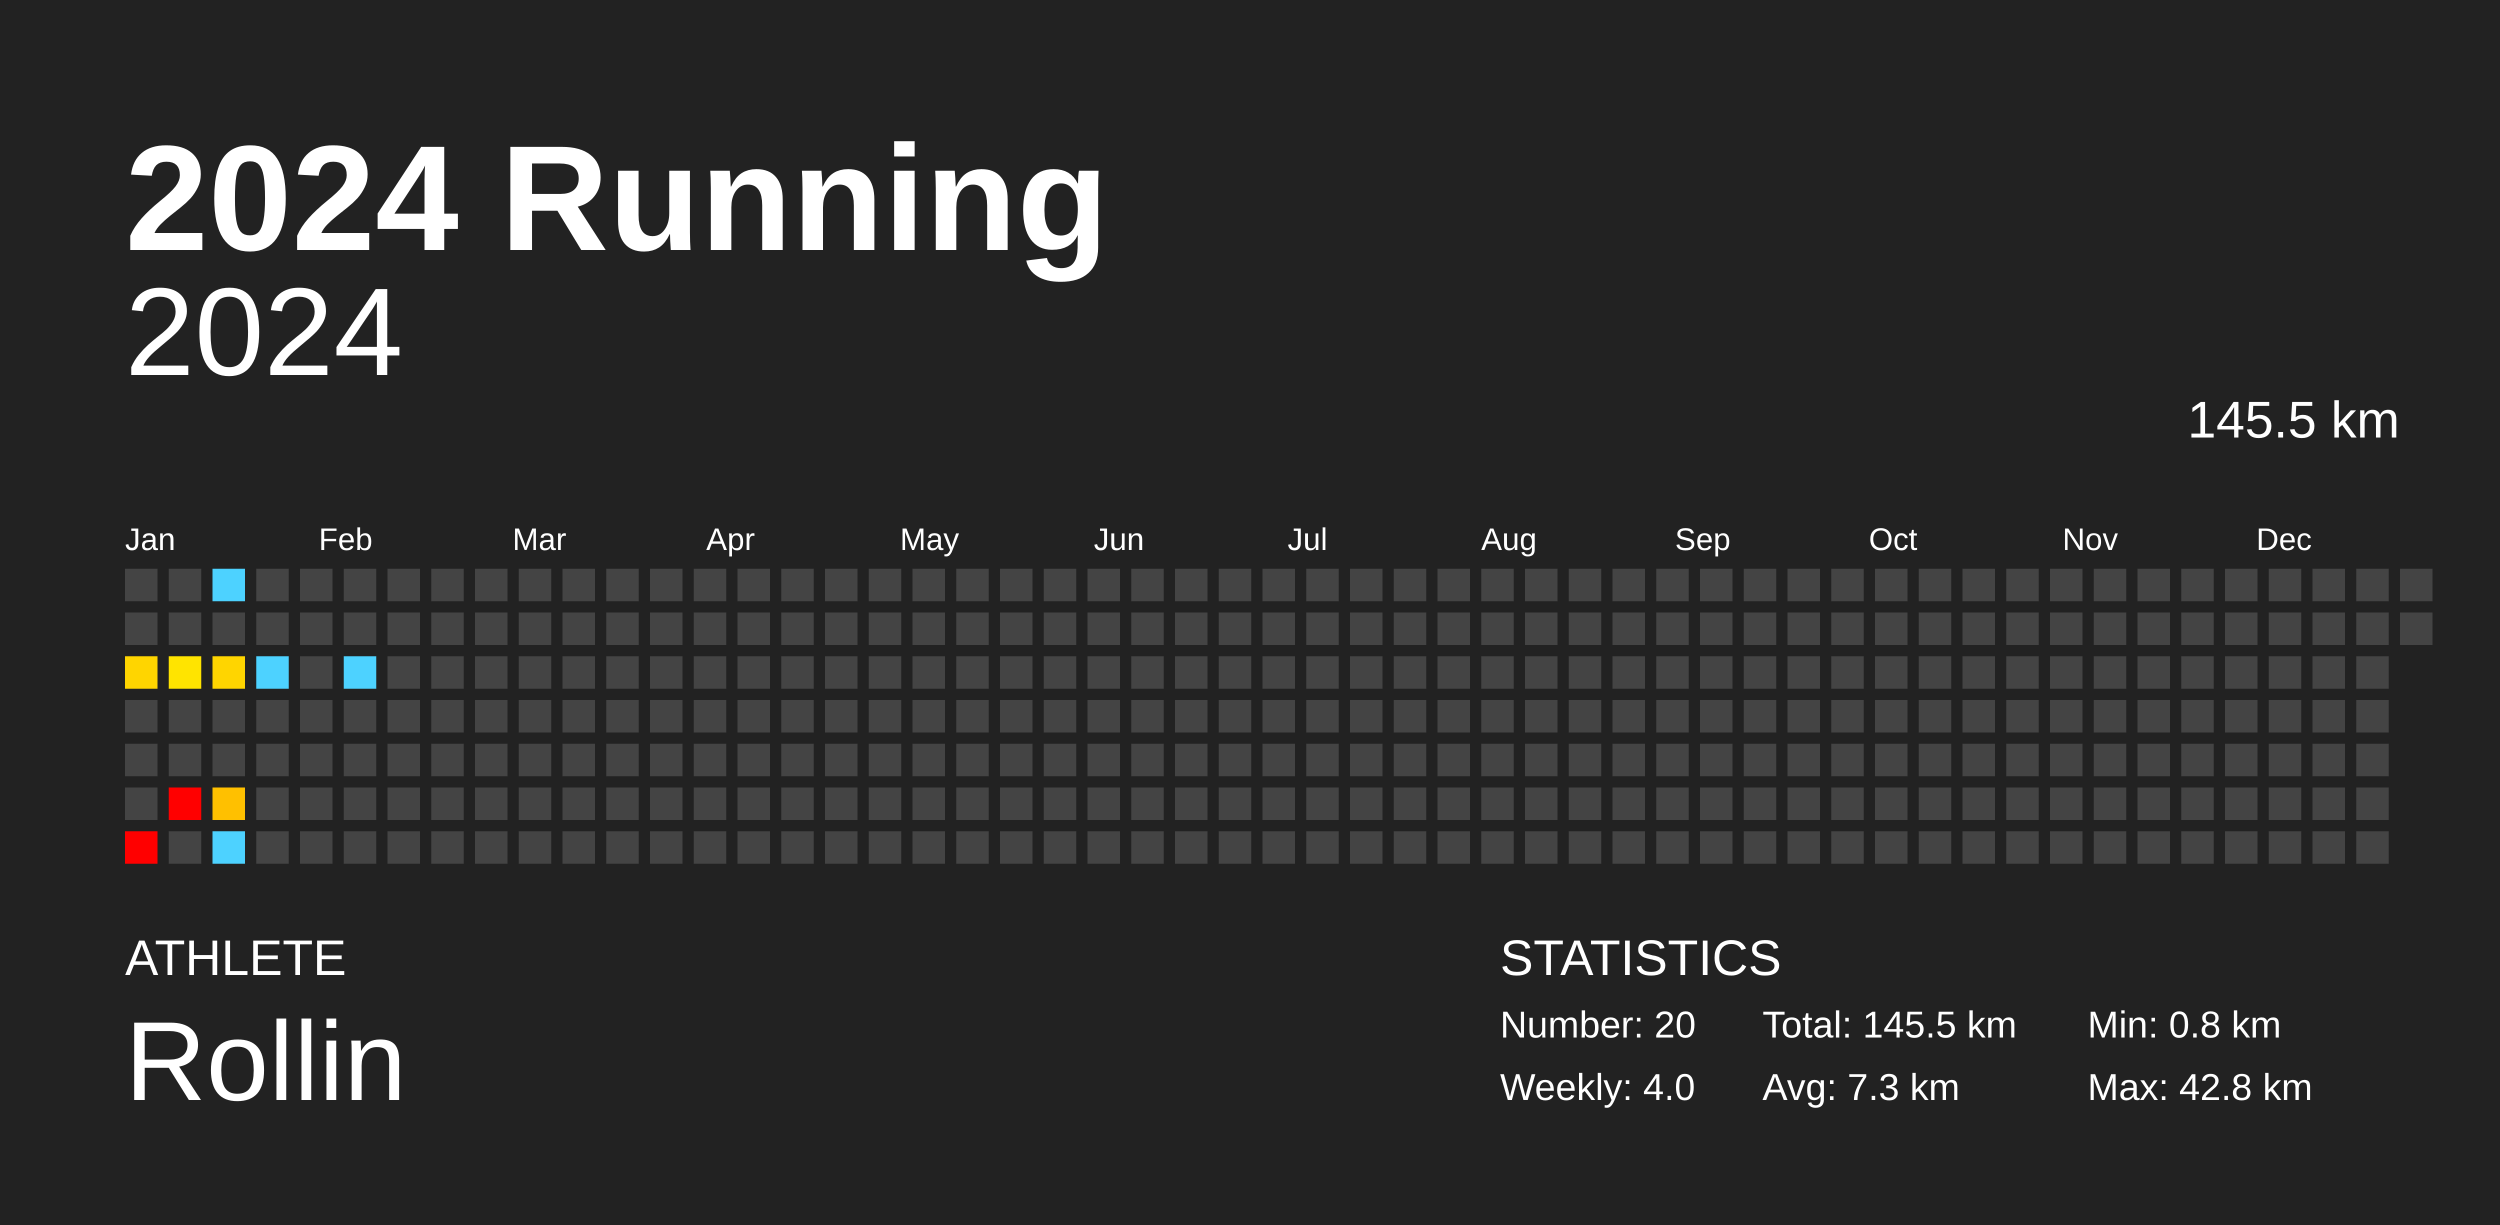
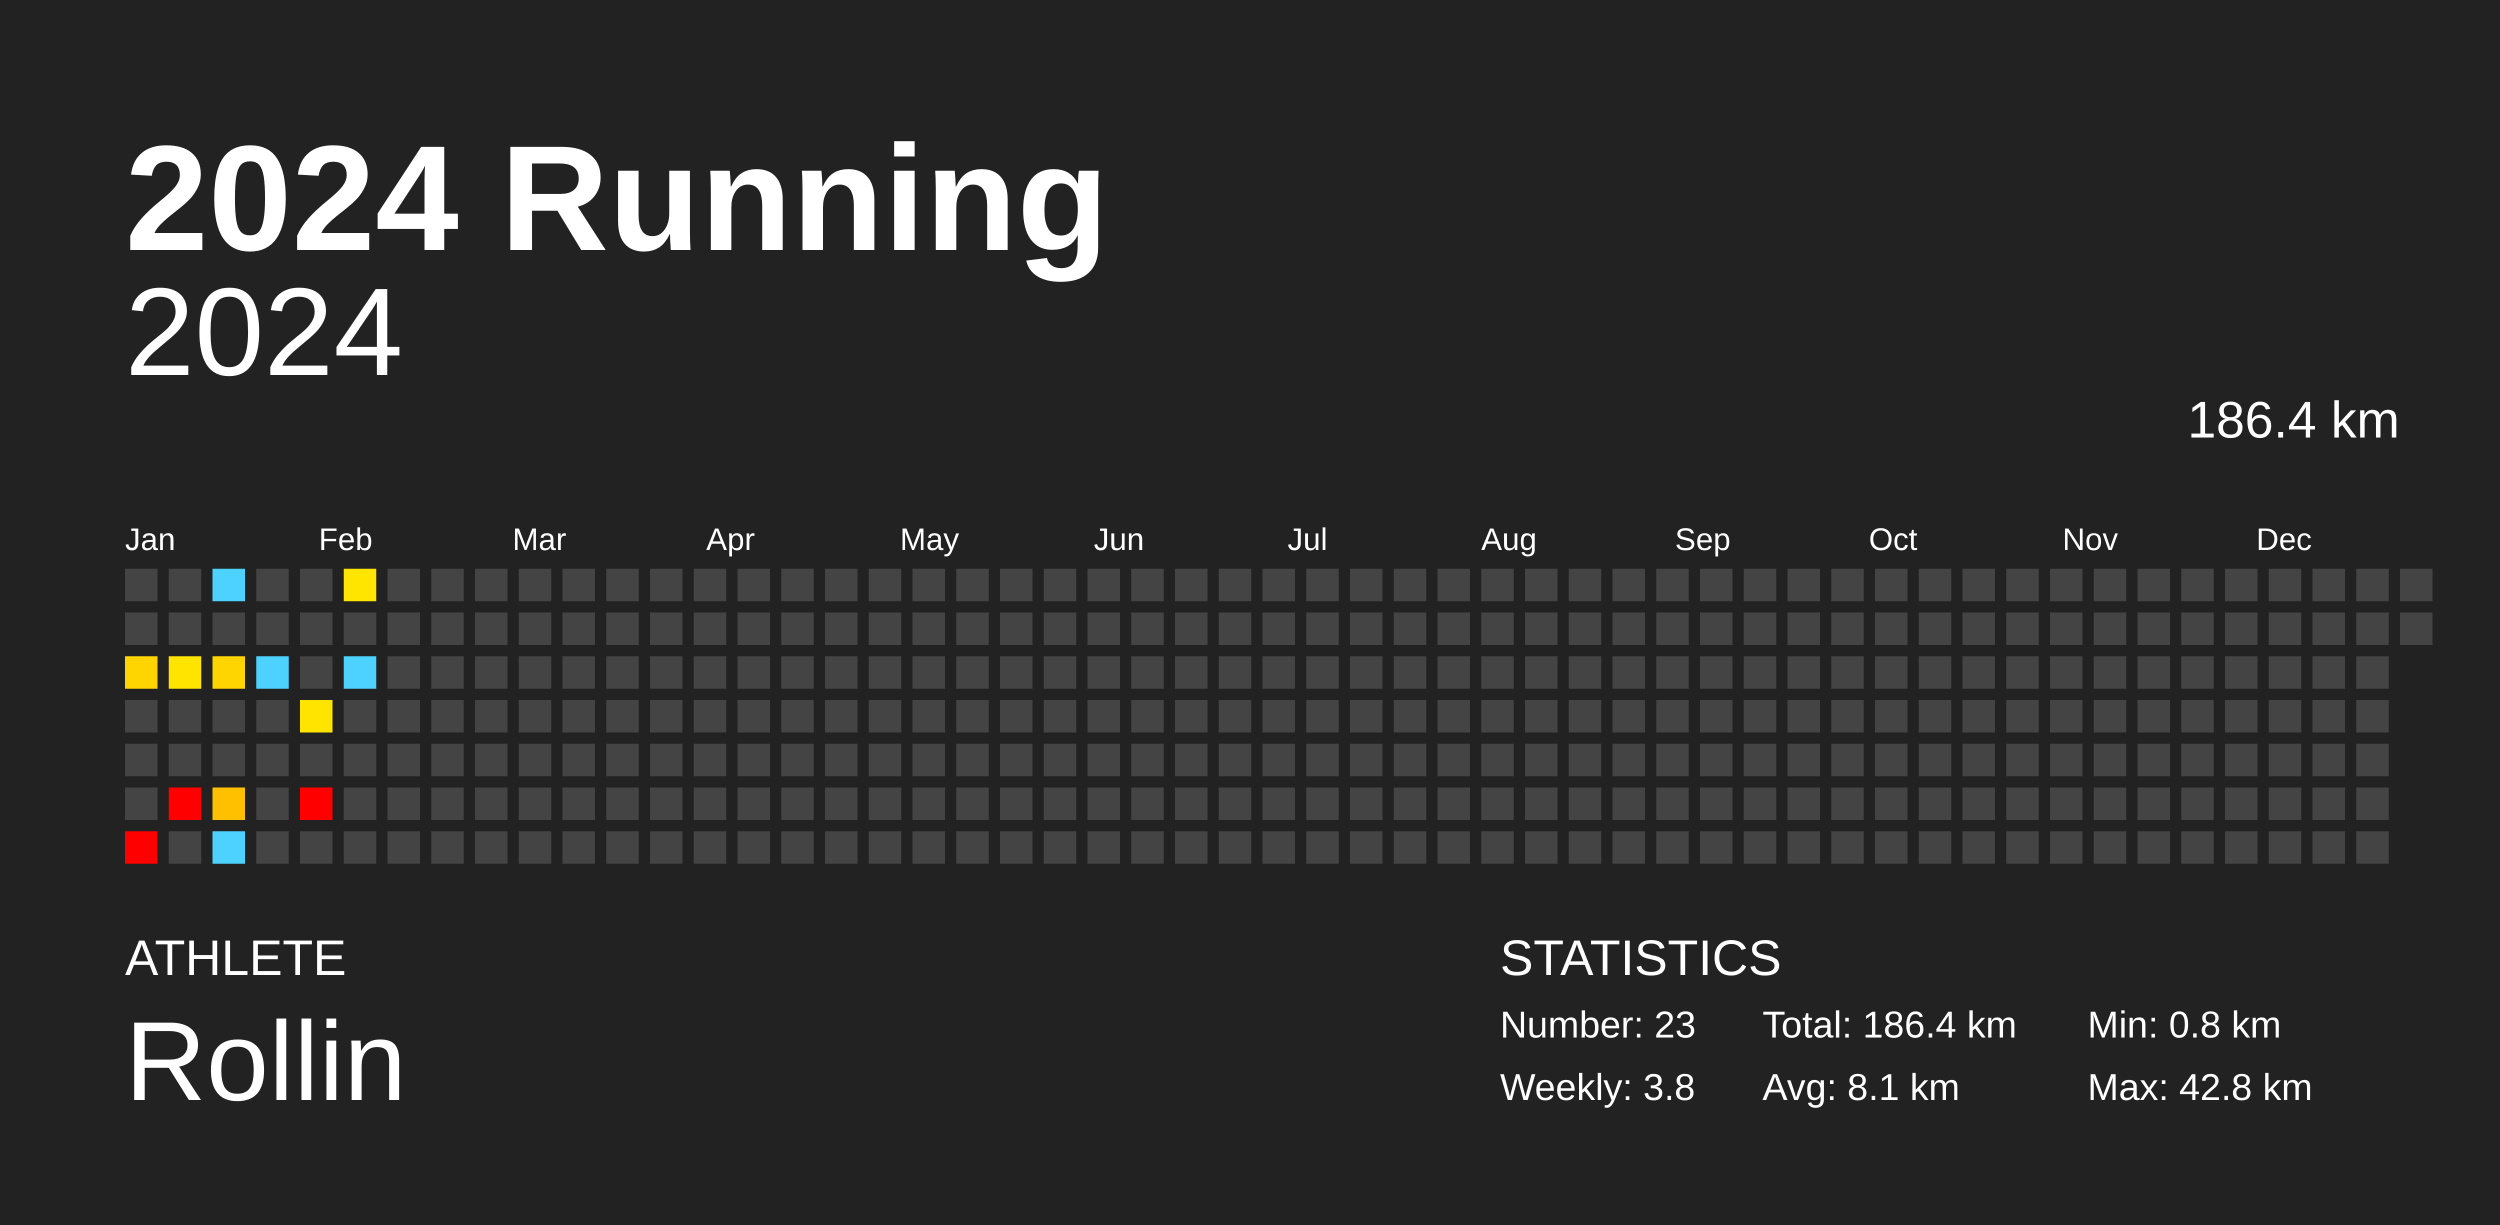
<svg xmlns="http://www.w3.org/2000/svg" baseProfile="full" height="98mm" version="1.1" viewBox="0,0,200,98" width="200mm">
  <defs />
  <rect fill="#222222" height="98" width="200" x="0" y="0" />
  <text fill="#FFFFFF" style="font-size:12px; font-family:Arial; font-weight:bold;" x="10" y="20">2024 Running</text>
  <text fill="#FFFFFF" style="font-size:4px; font-family:Arial" x="10" y="78">ATHLETE</text>
  <text fill="#FFFFFF" style="font-size:9px; font-family:Arial" x="10" y="88">Rollin</text>
  <text fill="#FFFFFF" style="font-size:4px; font-family:Arial" x="120" y="78">STATISTICS</text>
-   <text fill="#FFFFFF" style="font-size:3px; font-family:Arial" x="120" y="83">Number: 20</text>
-   <text fill="#FFFFFF" style="font-size:3px; font-family:Arial" x="120" y="88">Weekly: 4.0</text>
-   <text fill="#FFFFFF" style="font-size:3px; font-family:Arial" x="141" y="83">Total: 145.5 km</text>
-   <text fill="#FFFFFF" style="font-size:3px; font-family:Arial" x="141" y="88">Avg: 7.3 km</text>
+   <text fill="#FFFFFF" style="font-size:3px; font-family:Arial" x="120" y="83">Number: 23</text>
+   <text fill="#FFFFFF" style="font-size:3px; font-family:Arial" x="120" y="88">Weekly: 3.8</text>
+   <text fill="#FFFFFF" style="font-size:3px; font-family:Arial" x="141" y="83">Total: 186.4 km</text>
+   <text fill="#FFFFFF" style="font-size:3px; font-family:Arial" x="141" y="88">Avg: 8.1 km</text>
  <text fill="#FFFFFF" style="font-size:3px; font-family:Arial" x="167" y="83">Min: 0.8 km</text>
  <text fill="#FFFFFF" style="font-size:3px; font-family:Arial" x="167" y="88">Max: 42.8 km</text>
  <text alignment-baseline="hanging" fill="#FFFFFF" style="font-size:10.0px; font-family:Arial;" x="10" y="30">2024</text>
-   <text alignment-baseline="hanging" fill="#FFFFFF" style="font-size:4.125px; font-family:Arial;" x="175" y="35">145.5 km</text>
+   <text alignment-baseline="hanging" fill="#FFFFFF" style="font-size:4.125px; font-family:Arial;" x="175" y="35">186.4 km</text>
  <text fill="#FFFFFF" style="font-size:2.5px; font-family:Arial" x="10.0" y="44">Jan</text>
  <text fill="#FFFFFF" style="font-size:2.5px; font-family:Arial" x="25.5" y="44">Feb</text>
  <text fill="#FFFFFF" style="font-size:2.5px; font-family:Arial" x="41.0" y="44">Mar</text>
  <text fill="#FFFFFF" style="font-size:2.5px; font-family:Arial" x="56.5" y="44">Apr</text>
  <text fill="#FFFFFF" style="font-size:2.5px; font-family:Arial" x="72.0" y="44">May</text>
  <text fill="#FFFFFF" style="font-size:2.5px; font-family:Arial" x="87.5" y="44">Jun</text>
  <text fill="#FFFFFF" style="font-size:2.5px; font-family:Arial" x="103.0" y="44">Jul</text>
  <text fill="#FFFFFF" style="font-size:2.5px; font-family:Arial" x="118.5" y="44">Aug</text>
  <text fill="#FFFFFF" style="font-size:2.5px; font-family:Arial" x="134.0" y="44">Sep</text>
  <text fill="#FFFFFF" style="font-size:2.5px; font-family:Arial" x="149.5" y="44">Oct</text>
  <text fill="#FFFFFF" style="font-size:2.5px; font-family:Arial" x="165.0" y="44">Nov</text>
  <text fill="#FFFFFF" style="font-size:2.5px; font-family:Arial" x="180.5" y="44">Dec</text>
  <rect fill="#444444" height="2.6" width="2.6" x="10.0" y="45.5" />
  <rect fill="#444444" height="2.6" width="2.6" x="10.0" y="49.0" />
  <rect fill="#ffd500" height="2.6" width="2.6" x="10.0" y="52.5" />
  <rect fill="#444444" height="2.6" width="2.6" x="10.0" y="56.0" />
  <rect fill="#444444" height="2.6" width="2.6" x="10.0" y="59.5" />
  <rect fill="#444444" height="2.6" width="2.6" x="10.0" y="63.0" />
  <rect fill="red" height="2.6" width="2.6" x="10.0" y="66.5" />
  <rect fill="#444444" height="2.6" width="2.6" x="13.5" y="45.5" />
  <rect fill="#444444" height="2.6" width="2.6" x="13.5" y="49.0" />
  <rect fill="#ffe400" height="2.6" width="2.6" x="13.5" y="52.5" />
  <rect fill="#444444" height="2.6" width="2.6" x="13.5" y="56.0" />
  <rect fill="#444444" height="2.6" width="2.6" x="13.5" y="59.5" />
  <rect fill="red" height="2.6" width="2.6" x="13.5" y="63.0" />
  <rect fill="#444444" height="2.6" width="2.6" x="13.5" y="66.5" />
  <rect fill="#4dd2ff" height="2.6" width="2.6" x="17.0" y="45.5" />
  <rect fill="#444444" height="2.6" width="2.6" x="17.0" y="49.0" />
  <rect fill="#ffd500" height="2.6" width="2.6" x="17.0" y="52.5" />
  <rect fill="#444444" height="2.6" width="2.6" x="17.0" y="56.0" />
  <rect fill="#444444" height="2.6" width="2.6" x="17.0" y="59.5" />
  <rect fill="#ffc000" height="2.6" width="2.6" x="17.0" y="63.0" />
  <rect fill="#4dd2ff" height="2.6" width="2.6" x="17.0" y="66.5" />
  <rect fill="#444444" height="2.6" width="2.6" x="20.5" y="45.5" />
  <rect fill="#444444" height="2.6" width="2.6" x="20.5" y="49.0" />
  <rect fill="#4dd2ff" height="2.6" width="2.6" x="20.5" y="52.5" />
  <rect fill="#444444" height="2.6" width="2.6" x="20.5" y="56.0" />
  <rect fill="#444444" height="2.6" width="2.6" x="20.5" y="59.5" />
  <rect fill="#444444" height="2.6" width="2.6" x="20.5" y="63.0" />
  <rect fill="#444444" height="2.6" width="2.6" x="20.5" y="66.5" />
  <rect fill="#444444" height="2.6" width="2.6" x="24.0" y="45.5" />
  <rect fill="#444444" height="2.6" width="2.6" x="24.0" y="49.0" />
  <rect fill="#444444" height="2.6" width="2.6" x="24.0" y="52.5" />
-   <rect fill="#444444" height="2.6" width="2.6" x="24.0" y="56.0" />
+   <rect fill="#ffe400" height="2.6" width="2.6" x="24.0" y="56.0" />
  <rect fill="#444444" height="2.6" width="2.6" x="24.0" y="59.5" />
-   <rect fill="#444444" height="2.6" width="2.6" x="24.0" y="63.0" />
+   <rect fill="red" height="2.6" width="2.6" x="24.0" y="63.0" />
  <rect fill="#444444" height="2.6" width="2.6" x="24.0" y="66.5" />
-   <rect fill="#444444" height="2.6" width="2.6" x="27.5" y="45.5" />
+   <rect fill="#ffe500" height="2.6" width="2.6" x="27.5" y="45.5" />
  <rect fill="#444444" height="2.6" width="2.6" x="27.5" y="49.0" />
  <rect fill="#4dd2ff" height="2.6" width="2.6" x="27.5" y="52.5" />
  <rect fill="#444444" height="2.6" width="2.6" x="27.5" y="56.0" />
  <rect fill="#444444" height="2.6" width="2.6" x="27.5" y="59.5" />
  <rect fill="#444444" height="2.6" width="2.6" x="27.5" y="63.0" />
  <rect fill="#444444" height="2.6" width="2.6" x="27.5" y="66.5" />
  <rect fill="#444444" height="2.6" width="2.6" x="31.0" y="45.5" />
  <rect fill="#444444" height="2.6" width="2.6" x="31.0" y="49.0" />
  <rect fill="#444444" height="2.6" width="2.6" x="31.0" y="52.5" />
  <rect fill="#444444" height="2.6" width="2.6" x="31.0" y="56.0" />
  <rect fill="#444444" height="2.6" width="2.6" x="31.0" y="59.5" />
  <rect fill="#444444" height="2.6" width="2.6" x="31.0" y="63.0" />
  <rect fill="#444444" height="2.6" width="2.6" x="31.0" y="66.5" />
  <rect fill="#444444" height="2.6" width="2.6" x="34.5" y="45.5" />
  <rect fill="#444444" height="2.6" width="2.6" x="34.5" y="49.0" />
  <rect fill="#444444" height="2.6" width="2.6" x="34.5" y="52.5" />
  <rect fill="#444444" height="2.6" width="2.6" x="34.5" y="56.0" />
  <rect fill="#444444" height="2.6" width="2.6" x="34.5" y="59.5" />
  <rect fill="#444444" height="2.6" width="2.6" x="34.5" y="63.0" />
  <rect fill="#444444" height="2.6" width="2.6" x="34.5" y="66.5" />
  <rect fill="#444444" height="2.6" width="2.6" x="38.0" y="45.5" />
  <rect fill="#444444" height="2.6" width="2.6" x="38.0" y="49.0" />
  <rect fill="#444444" height="2.6" width="2.6" x="38.0" y="52.5" />
  <rect fill="#444444" height="2.6" width="2.6" x="38.0" y="56.0" />
  <rect fill="#444444" height="2.6" width="2.6" x="38.0" y="59.5" />
  <rect fill="#444444" height="2.6" width="2.6" x="38.0" y="63.0" />
  <rect fill="#444444" height="2.6" width="2.6" x="38.0" y="66.5" />
  <rect fill="#444444" height="2.6" width="2.6" x="41.5" y="45.5" />
  <rect fill="#444444" height="2.6" width="2.6" x="41.5" y="49.0" />
  <rect fill="#444444" height="2.6" width="2.6" x="41.5" y="52.5" />
  <rect fill="#444444" height="2.6" width="2.6" x="41.5" y="56.0" />
  <rect fill="#444444" height="2.6" width="2.6" x="41.5" y="59.5" />
  <rect fill="#444444" height="2.6" width="2.6" x="41.5" y="63.0" />
  <rect fill="#444444" height="2.6" width="2.6" x="41.5" y="66.5" />
  <rect fill="#444444" height="2.6" width="2.6" x="45.0" y="45.5" />
  <rect fill="#444444" height="2.6" width="2.6" x="45.0" y="49.0" />
  <rect fill="#444444" height="2.6" width="2.6" x="45.0" y="52.5" />
  <rect fill="#444444" height="2.6" width="2.6" x="45.0" y="56.0" />
  <rect fill="#444444" height="2.6" width="2.6" x="45.0" y="59.5" />
  <rect fill="#444444" height="2.6" width="2.6" x="45.0" y="63.0" />
  <rect fill="#444444" height="2.6" width="2.6" x="45.0" y="66.5" />
  <rect fill="#444444" height="2.6" width="2.6" x="48.5" y="45.5" />
  <rect fill="#444444" height="2.6" width="2.6" x="48.5" y="49.0" />
  <rect fill="#444444" height="2.6" width="2.6" x="48.5" y="52.5" />
  <rect fill="#444444" height="2.6" width="2.6" x="48.5" y="56.0" />
  <rect fill="#444444" height="2.6" width="2.6" x="48.5" y="59.5" />
  <rect fill="#444444" height="2.6" width="2.6" x="48.5" y="63.0" />
  <rect fill="#444444" height="2.6" width="2.6" x="48.5" y="66.5" />
  <rect fill="#444444" height="2.6" width="2.6" x="52.0" y="45.5" />
  <rect fill="#444444" height="2.6" width="2.6" x="52.0" y="49.0" />
  <rect fill="#444444" height="2.6" width="2.6" x="52.0" y="52.5" />
  <rect fill="#444444" height="2.6" width="2.6" x="52.0" y="56.0" />
  <rect fill="#444444" height="2.6" width="2.6" x="52.0" y="59.5" />
  <rect fill="#444444" height="2.6" width="2.6" x="52.0" y="63.0" />
  <rect fill="#444444" height="2.6" width="2.6" x="52.0" y="66.5" />
  <rect fill="#444444" height="2.6" width="2.6" x="55.5" y="45.5" />
  <rect fill="#444444" height="2.6" width="2.6" x="55.5" y="49.0" />
  <rect fill="#444444" height="2.6" width="2.6" x="55.5" y="52.5" />
  <rect fill="#444444" height="2.6" width="2.6" x="55.5" y="56.0" />
  <rect fill="#444444" height="2.6" width="2.6" x="55.5" y="59.5" />
  <rect fill="#444444" height="2.6" width="2.6" x="55.5" y="63.0" />
  <rect fill="#444444" height="2.6" width="2.6" x="55.5" y="66.5" />
  <rect fill="#444444" height="2.6" width="2.6" x="59.0" y="45.5" />
  <rect fill="#444444" height="2.6" width="2.6" x="59.0" y="49.0" />
  <rect fill="#444444" height="2.6" width="2.6" x="59.0" y="52.5" />
  <rect fill="#444444" height="2.6" width="2.6" x="59.0" y="56.0" />
  <rect fill="#444444" height="2.6" width="2.6" x="59.0" y="59.5" />
  <rect fill="#444444" height="2.6" width="2.6" x="59.0" y="63.0" />
  <rect fill="#444444" height="2.6" width="2.6" x="59.0" y="66.5" />
  <rect fill="#444444" height="2.6" width="2.6" x="62.5" y="45.5" />
  <rect fill="#444444" height="2.6" width="2.6" x="62.5" y="49.0" />
  <rect fill="#444444" height="2.6" width="2.6" x="62.5" y="52.5" />
  <rect fill="#444444" height="2.6" width="2.6" x="62.5" y="56.0" />
  <rect fill="#444444" height="2.6" width="2.6" x="62.5" y="59.5" />
  <rect fill="#444444" height="2.6" width="2.6" x="62.5" y="63.0" />
  <rect fill="#444444" height="2.6" width="2.6" x="62.5" y="66.5" />
  <rect fill="#444444" height="2.6" width="2.6" x="66.0" y="45.5" />
  <rect fill="#444444" height="2.6" width="2.6" x="66.0" y="49.0" />
  <rect fill="#444444" height="2.6" width="2.6" x="66.0" y="52.5" />
  <rect fill="#444444" height="2.6" width="2.6" x="66.0" y="56.0" />
  <rect fill="#444444" height="2.6" width="2.6" x="66.0" y="59.5" />
  <rect fill="#444444" height="2.6" width="2.6" x="66.0" y="63.0" />
  <rect fill="#444444" height="2.6" width="2.6" x="66.0" y="66.5" />
  <rect fill="#444444" height="2.6" width="2.6" x="69.5" y="45.5" />
  <rect fill="#444444" height="2.6" width="2.6" x="69.5" y="49.0" />
  <rect fill="#444444" height="2.6" width="2.6" x="69.5" y="52.5" />
  <rect fill="#444444" height="2.6" width="2.6" x="69.5" y="56.0" />
  <rect fill="#444444" height="2.6" width="2.6" x="69.5" y="59.5" />
  <rect fill="#444444" height="2.6" width="2.6" x="69.5" y="63.0" />
  <rect fill="#444444" height="2.6" width="2.6" x="69.5" y="66.5" />
  <rect fill="#444444" height="2.6" width="2.6" x="73.0" y="45.5" />
  <rect fill="#444444" height="2.6" width="2.6" x="73.0" y="49.0" />
  <rect fill="#444444" height="2.6" width="2.6" x="73.0" y="52.5" />
  <rect fill="#444444" height="2.6" width="2.6" x="73.0" y="56.0" />
  <rect fill="#444444" height="2.6" width="2.6" x="73.0" y="59.5" />
  <rect fill="#444444" height="2.6" width="2.6" x="73.0" y="63.0" />
  <rect fill="#444444" height="2.6" width="2.6" x="73.0" y="66.5" />
  <rect fill="#444444" height="2.6" width="2.6" x="76.5" y="45.5" />
  <rect fill="#444444" height="2.6" width="2.6" x="76.5" y="49.0" />
  <rect fill="#444444" height="2.6" width="2.6" x="76.5" y="52.5" />
  <rect fill="#444444" height="2.6" width="2.6" x="76.5" y="56.0" />
  <rect fill="#444444" height="2.6" width="2.6" x="76.5" y="59.5" />
  <rect fill="#444444" height="2.6" width="2.6" x="76.5" y="63.0" />
  <rect fill="#444444" height="2.6" width="2.6" x="76.5" y="66.5" />
  <rect fill="#444444" height="2.6" width="2.6" x="80.0" y="45.5" />
  <rect fill="#444444" height="2.6" width="2.6" x="80.0" y="49.0" />
  <rect fill="#444444" height="2.6" width="2.6" x="80.0" y="52.5" />
  <rect fill="#444444" height="2.6" width="2.6" x="80.0" y="56.0" />
  <rect fill="#444444" height="2.6" width="2.6" x="80.0" y="59.5" />
  <rect fill="#444444" height="2.6" width="2.6" x="80.0" y="63.0" />
  <rect fill="#444444" height="2.6" width="2.6" x="80.0" y="66.5" />
  <rect fill="#444444" height="2.6" width="2.6" x="83.5" y="45.5" />
  <rect fill="#444444" height="2.6" width="2.6" x="83.5" y="49.0" />
  <rect fill="#444444" height="2.6" width="2.6" x="83.5" y="52.5" />
  <rect fill="#444444" height="2.6" width="2.6" x="83.5" y="56.0" />
  <rect fill="#444444" height="2.6" width="2.6" x="83.5" y="59.5" />
  <rect fill="#444444" height="2.6" width="2.6" x="83.5" y="63.0" />
  <rect fill="#444444" height="2.6" width="2.6" x="83.5" y="66.5" />
  <rect fill="#444444" height="2.6" width="2.6" x="87.0" y="45.5" />
  <rect fill="#444444" height="2.6" width="2.6" x="87.0" y="49.0" />
  <rect fill="#444444" height="2.6" width="2.6" x="87.0" y="52.5" />
  <rect fill="#444444" height="2.6" width="2.6" x="87.0" y="56.0" />
  <rect fill="#444444" height="2.6" width="2.6" x="87.0" y="59.5" />
  <rect fill="#444444" height="2.6" width="2.6" x="87.0" y="63.0" />
  <rect fill="#444444" height="2.6" width="2.6" x="87.0" y="66.5" />
  <rect fill="#444444" height="2.6" width="2.6" x="90.5" y="45.5" />
  <rect fill="#444444" height="2.6" width="2.6" x="90.5" y="49.0" />
  <rect fill="#444444" height="2.6" width="2.6" x="90.5" y="52.5" />
  <rect fill="#444444" height="2.6" width="2.6" x="90.5" y="56.0" />
  <rect fill="#444444" height="2.6" width="2.6" x="90.5" y="59.5" />
  <rect fill="#444444" height="2.6" width="2.6" x="90.5" y="63.0" />
  <rect fill="#444444" height="2.6" width="2.6" x="90.5" y="66.5" />
  <rect fill="#444444" height="2.6" width="2.6" x="94.0" y="45.5" />
  <rect fill="#444444" height="2.6" width="2.6" x="94.0" y="49.0" />
  <rect fill="#444444" height="2.6" width="2.6" x="94.0" y="52.5" />
  <rect fill="#444444" height="2.6" width="2.6" x="94.0" y="56.0" />
  <rect fill="#444444" height="2.6" width="2.6" x="94.0" y="59.5" />
  <rect fill="#444444" height="2.6" width="2.6" x="94.0" y="63.0" />
  <rect fill="#444444" height="2.6" width="2.6" x="94.0" y="66.5" />
  <rect fill="#444444" height="2.6" width="2.6" x="97.5" y="45.5" />
  <rect fill="#444444" height="2.6" width="2.6" x="97.5" y="49.0" />
  <rect fill="#444444" height="2.6" width="2.6" x="97.5" y="52.5" />
  <rect fill="#444444" height="2.6" width="2.6" x="97.5" y="56.0" />
  <rect fill="#444444" height="2.6" width="2.6" x="97.5" y="59.5" />
  <rect fill="#444444" height="2.6" width="2.6" x="97.5" y="63.0" />
  <rect fill="#444444" height="2.6" width="2.6" x="97.5" y="66.5" />
  <rect fill="#444444" height="2.6" width="2.6" x="101.0" y="45.5" />
  <rect fill="#444444" height="2.6" width="2.6" x="101.0" y="49.0" />
  <rect fill="#444444" height="2.6" width="2.6" x="101.0" y="52.5" />
  <rect fill="#444444" height="2.6" width="2.6" x="101.0" y="56.0" />
  <rect fill="#444444" height="2.6" width="2.6" x="101.0" y="59.5" />
  <rect fill="#444444" height="2.6" width="2.6" x="101.0" y="63.0" />
  <rect fill="#444444" height="2.6" width="2.6" x="101.0" y="66.5" />
  <rect fill="#444444" height="2.6" width="2.6" x="104.5" y="45.5" />
  <rect fill="#444444" height="2.6" width="2.6" x="104.5" y="49.0" />
  <rect fill="#444444" height="2.6" width="2.6" x="104.5" y="52.5" />
  <rect fill="#444444" height="2.6" width="2.6" x="104.5" y="56.0" />
  <rect fill="#444444" height="2.6" width="2.6" x="104.5" y="59.5" />
  <rect fill="#444444" height="2.6" width="2.6" x="104.5" y="63.0" />
  <rect fill="#444444" height="2.6" width="2.6" x="104.5" y="66.5" />
  <rect fill="#444444" height="2.6" width="2.6" x="108.0" y="45.5" />
  <rect fill="#444444" height="2.6" width="2.6" x="108.0" y="49.0" />
  <rect fill="#444444" height="2.6" width="2.6" x="108.0" y="52.5" />
  <rect fill="#444444" height="2.6" width="2.6" x="108.0" y="56.0" />
  <rect fill="#444444" height="2.6" width="2.6" x="108.0" y="59.5" />
  <rect fill="#444444" height="2.6" width="2.6" x="108.0" y="63.0" />
  <rect fill="#444444" height="2.6" width="2.6" x="108.0" y="66.5" />
  <rect fill="#444444" height="2.6" width="2.6" x="111.5" y="45.5" />
  <rect fill="#444444" height="2.6" width="2.6" x="111.5" y="49.0" />
  <rect fill="#444444" height="2.6" width="2.6" x="111.5" y="52.5" />
  <rect fill="#444444" height="2.6" width="2.6" x="111.5" y="56.0" />
  <rect fill="#444444" height="2.6" width="2.6" x="111.5" y="59.5" />
  <rect fill="#444444" height="2.6" width="2.6" x="111.5" y="63.0" />
  <rect fill="#444444" height="2.6" width="2.6" x="111.5" y="66.5" />
  <rect fill="#444444" height="2.6" width="2.6" x="115.0" y="45.5" />
  <rect fill="#444444" height="2.6" width="2.6" x="115.0" y="49.0" />
  <rect fill="#444444" height="2.6" width="2.6" x="115.0" y="52.5" />
  <rect fill="#444444" height="2.6" width="2.6" x="115.0" y="56.0" />
  <rect fill="#444444" height="2.6" width="2.6" x="115.0" y="59.5" />
  <rect fill="#444444" height="2.6" width="2.6" x="115.0" y="63.0" />
  <rect fill="#444444" height="2.6" width="2.6" x="115.0" y="66.5" />
  <rect fill="#444444" height="2.6" width="2.6" x="118.5" y="45.5" />
  <rect fill="#444444" height="2.6" width="2.6" x="118.5" y="49.0" />
  <rect fill="#444444" height="2.6" width="2.6" x="118.5" y="52.5" />
  <rect fill="#444444" height="2.6" width="2.6" x="118.5" y="56.0" />
  <rect fill="#444444" height="2.6" width="2.6" x="118.5" y="59.5" />
  <rect fill="#444444" height="2.6" width="2.6" x="118.5" y="63.0" />
  <rect fill="#444444" height="2.6" width="2.6" x="118.5" y="66.5" />
  <rect fill="#444444" height="2.6" width="2.6" x="122.0" y="45.5" />
  <rect fill="#444444" height="2.6" width="2.6" x="122.0" y="49.0" />
  <rect fill="#444444" height="2.6" width="2.6" x="122.0" y="52.5" />
  <rect fill="#444444" height="2.6" width="2.6" x="122.0" y="56.0" />
  <rect fill="#444444" height="2.6" width="2.6" x="122.0" y="59.5" />
  <rect fill="#444444" height="2.6" width="2.6" x="122.0" y="63.0" />
  <rect fill="#444444" height="2.6" width="2.6" x="122.0" y="66.5" />
  <rect fill="#444444" height="2.6" width="2.6" x="125.5" y="45.5" />
  <rect fill="#444444" height="2.6" width="2.6" x="125.5" y="49.0" />
  <rect fill="#444444" height="2.6" width="2.6" x="125.5" y="52.5" />
  <rect fill="#444444" height="2.6" width="2.6" x="125.5" y="56.0" />
  <rect fill="#444444" height="2.6" width="2.6" x="125.5" y="59.5" />
  <rect fill="#444444" height="2.6" width="2.6" x="125.5" y="63.0" />
  <rect fill="#444444" height="2.6" width="2.6" x="125.5" y="66.5" />
  <rect fill="#444444" height="2.6" width="2.6" x="129.0" y="45.5" />
  <rect fill="#444444" height="2.6" width="2.6" x="129.0" y="49.0" />
  <rect fill="#444444" height="2.6" width="2.6" x="129.0" y="52.5" />
  <rect fill="#444444" height="2.6" width="2.6" x="129.0" y="56.0" />
  <rect fill="#444444" height="2.6" width="2.6" x="129.0" y="59.5" />
  <rect fill="#444444" height="2.6" width="2.6" x="129.0" y="63.0" />
  <rect fill="#444444" height="2.6" width="2.6" x="129.0" y="66.5" />
  <rect fill="#444444" height="2.6" width="2.6" x="132.5" y="45.5" />
  <rect fill="#444444" height="2.6" width="2.6" x="132.5" y="49.0" />
  <rect fill="#444444" height="2.6" width="2.6" x="132.5" y="52.5" />
  <rect fill="#444444" height="2.6" width="2.6" x="132.5" y="56.0" />
  <rect fill="#444444" height="2.6" width="2.6" x="132.5" y="59.5" />
  <rect fill="#444444" height="2.6" width="2.6" x="132.5" y="63.0" />
  <rect fill="#444444" height="2.6" width="2.6" x="132.5" y="66.5" />
  <rect fill="#444444" height="2.6" width="2.6" x="136.0" y="45.5" />
  <rect fill="#444444" height="2.6" width="2.6" x="136.0" y="49.0" />
  <rect fill="#444444" height="2.6" width="2.6" x="136.0" y="52.5" />
  <rect fill="#444444" height="2.6" width="2.6" x="136.0" y="56.0" />
  <rect fill="#444444" height="2.6" width="2.6" x="136.0" y="59.5" />
  <rect fill="#444444" height="2.6" width="2.6" x="136.0" y="63.0" />
  <rect fill="#444444" height="2.6" width="2.6" x="136.0" y="66.5" />
  <rect fill="#444444" height="2.6" width="2.6" x="139.5" y="45.5" />
  <rect fill="#444444" height="2.6" width="2.6" x="139.5" y="49.0" />
  <rect fill="#444444" height="2.6" width="2.6" x="139.5" y="52.5" />
  <rect fill="#444444" height="2.6" width="2.6" x="139.5" y="56.0" />
  <rect fill="#444444" height="2.6" width="2.6" x="139.5" y="59.5" />
  <rect fill="#444444" height="2.6" width="2.6" x="139.5" y="63.0" />
  <rect fill="#444444" height="2.6" width="2.6" x="139.5" y="66.5" />
  <rect fill="#444444" height="2.6" width="2.6" x="143.0" y="45.5" />
  <rect fill="#444444" height="2.6" width="2.6" x="143.0" y="49.0" />
  <rect fill="#444444" height="2.6" width="2.6" x="143.0" y="52.5" />
  <rect fill="#444444" height="2.6" width="2.6" x="143.0" y="56.0" />
  <rect fill="#444444" height="2.6" width="2.6" x="143.0" y="59.5" />
  <rect fill="#444444" height="2.6" width="2.6" x="143.0" y="63.0" />
  <rect fill="#444444" height="2.6" width="2.6" x="143.0" y="66.5" />
  <rect fill="#444444" height="2.6" width="2.6" x="146.5" y="45.5" />
  <rect fill="#444444" height="2.6" width="2.6" x="146.5" y="49.0" />
  <rect fill="#444444" height="2.6" width="2.6" x="146.5" y="52.5" />
  <rect fill="#444444" height="2.6" width="2.6" x="146.5" y="56.0" />
  <rect fill="#444444" height="2.6" width="2.6" x="146.5" y="59.5" />
  <rect fill="#444444" height="2.6" width="2.6" x="146.5" y="63.0" />
  <rect fill="#444444" height="2.6" width="2.6" x="146.5" y="66.5" />
  <rect fill="#444444" height="2.6" width="2.6" x="150.0" y="45.5" />
  <rect fill="#444444" height="2.6" width="2.6" x="150.0" y="49.0" />
  <rect fill="#444444" height="2.6" width="2.6" x="150.0" y="52.5" />
  <rect fill="#444444" height="2.6" width="2.6" x="150.0" y="56.0" />
  <rect fill="#444444" height="2.6" width="2.6" x="150.0" y="59.5" />
  <rect fill="#444444" height="2.6" width="2.6" x="150.0" y="63.0" />
  <rect fill="#444444" height="2.6" width="2.6" x="150.0" y="66.5" />
  <rect fill="#444444" height="2.6" width="2.6" x="153.5" y="45.5" />
  <rect fill="#444444" height="2.6" width="2.6" x="153.5" y="49.0" />
  <rect fill="#444444" height="2.6" width="2.6" x="153.5" y="52.5" />
  <rect fill="#444444" height="2.6" width="2.6" x="153.5" y="56.0" />
  <rect fill="#444444" height="2.6" width="2.6" x="153.5" y="59.5" />
  <rect fill="#444444" height="2.6" width="2.6" x="153.5" y="63.0" />
  <rect fill="#444444" height="2.6" width="2.6" x="153.5" y="66.5" />
  <rect fill="#444444" height="2.6" width="2.6" x="157.0" y="45.5" />
  <rect fill="#444444" height="2.6" width="2.6" x="157.0" y="49.0" />
  <rect fill="#444444" height="2.6" width="2.6" x="157.0" y="52.5" />
  <rect fill="#444444" height="2.6" width="2.6" x="157.0" y="56.0" />
  <rect fill="#444444" height="2.6" width="2.6" x="157.0" y="59.5" />
  <rect fill="#444444" height="2.6" width="2.6" x="157.0" y="63.0" />
  <rect fill="#444444" height="2.6" width="2.6" x="157.0" y="66.5" />
  <rect fill="#444444" height="2.6" width="2.6" x="160.5" y="45.5" />
  <rect fill="#444444" height="2.6" width="2.6" x="160.5" y="49.0" />
  <rect fill="#444444" height="2.6" width="2.6" x="160.5" y="52.5" />
  <rect fill="#444444" height="2.6" width="2.6" x="160.5" y="56.0" />
  <rect fill="#444444" height="2.6" width="2.6" x="160.5" y="59.5" />
  <rect fill="#444444" height="2.6" width="2.6" x="160.5" y="63.0" />
  <rect fill="#444444" height="2.6" width="2.6" x="160.5" y="66.5" />
  <rect fill="#444444" height="2.6" width="2.6" x="164.0" y="45.5" />
  <rect fill="#444444" height="2.6" width="2.6" x="164.0" y="49.0" />
  <rect fill="#444444" height="2.6" width="2.6" x="164.0" y="52.5" />
  <rect fill="#444444" height="2.6" width="2.6" x="164.0" y="56.0" />
  <rect fill="#444444" height="2.6" width="2.6" x="164.0" y="59.5" />
  <rect fill="#444444" height="2.6" width="2.6" x="164.0" y="63.0" />
  <rect fill="#444444" height="2.6" width="2.6" x="164.0" y="66.5" />
  <rect fill="#444444" height="2.6" width="2.6" x="167.5" y="45.5" />
  <rect fill="#444444" height="2.6" width="2.6" x="167.5" y="49.0" />
  <rect fill="#444444" height="2.6" width="2.6" x="167.5" y="52.5" />
  <rect fill="#444444" height="2.6" width="2.6" x="167.5" y="56.0" />
  <rect fill="#444444" height="2.6" width="2.6" x="167.5" y="59.5" />
  <rect fill="#444444" height="2.6" width="2.6" x="167.5" y="63.0" />
  <rect fill="#444444" height="2.6" width="2.6" x="167.5" y="66.5" />
  <rect fill="#444444" height="2.6" width="2.6" x="171.0" y="45.5" />
  <rect fill="#444444" height="2.6" width="2.6" x="171.0" y="49.0" />
  <rect fill="#444444" height="2.6" width="2.6" x="171.0" y="52.5" />
  <rect fill="#444444" height="2.6" width="2.6" x="171.0" y="56.0" />
  <rect fill="#444444" height="2.6" width="2.6" x="171.0" y="59.5" />
  <rect fill="#444444" height="2.6" width="2.6" x="171.0" y="63.0" />
  <rect fill="#444444" height="2.6" width="2.6" x="171.0" y="66.5" />
  <rect fill="#444444" height="2.6" width="2.6" x="174.5" y="45.5" />
  <rect fill="#444444" height="2.6" width="2.6" x="174.5" y="49.0" />
  <rect fill="#444444" height="2.6" width="2.6" x="174.5" y="52.5" />
  <rect fill="#444444" height="2.6" width="2.6" x="174.5" y="56.0" />
  <rect fill="#444444" height="2.6" width="2.6" x="174.5" y="59.5" />
  <rect fill="#444444" height="2.6" width="2.6" x="174.5" y="63.0" />
  <rect fill="#444444" height="2.6" width="2.6" x="174.5" y="66.5" />
  <rect fill="#444444" height="2.6" width="2.6" x="178.0" y="45.5" />
  <rect fill="#444444" height="2.6" width="2.6" x="178.0" y="49.0" />
  <rect fill="#444444" height="2.6" width="2.6" x="178.0" y="52.5" />
  <rect fill="#444444" height="2.6" width="2.6" x="178.0" y="56.0" />
  <rect fill="#444444" height="2.6" width="2.6" x="178.0" y="59.5" />
  <rect fill="#444444" height="2.6" width="2.6" x="178.0" y="63.0" />
  <rect fill="#444444" height="2.6" width="2.6" x="178.0" y="66.5" />
  <rect fill="#444444" height="2.6" width="2.6" x="181.5" y="45.5" />
  <rect fill="#444444" height="2.6" width="2.6" x="181.5" y="49.0" />
  <rect fill="#444444" height="2.6" width="2.6" x="181.5" y="52.5" />
  <rect fill="#444444" height="2.6" width="2.6" x="181.5" y="56.0" />
  <rect fill="#444444" height="2.6" width="2.6" x="181.5" y="59.5" />
  <rect fill="#444444" height="2.6" width="2.6" x="181.5" y="63.0" />
  <rect fill="#444444" height="2.6" width="2.6" x="181.5" y="66.5" />
  <rect fill="#444444" height="2.6" width="2.6" x="185.0" y="45.5" />
  <rect fill="#444444" height="2.6" width="2.6" x="185.0" y="49.0" />
  <rect fill="#444444" height="2.6" width="2.6" x="185.0" y="52.5" />
  <rect fill="#444444" height="2.6" width="2.6" x="185.0" y="56.0" />
  <rect fill="#444444" height="2.6" width="2.6" x="185.0" y="59.5" />
  <rect fill="#444444" height="2.6" width="2.6" x="185.0" y="63.0" />
  <rect fill="#444444" height="2.6" width="2.6" x="185.0" y="66.5" />
  <rect fill="#444444" height="2.6" width="2.6" x="188.5" y="45.5" />
  <rect fill="#444444" height="2.6" width="2.6" x="188.5" y="49.0" />
  <rect fill="#444444" height="2.6" width="2.6" x="188.5" y="52.5" />
  <rect fill="#444444" height="2.6" width="2.6" x="188.5" y="56.0" />
  <rect fill="#444444" height="2.6" width="2.6" x="188.5" y="59.5" />
  <rect fill="#444444" height="2.6" width="2.6" x="188.5" y="63.0" />
  <rect fill="#444444" height="2.6" width="2.6" x="188.5" y="66.5" />
  <rect fill="#444444" height="2.6" width="2.6" x="192.0" y="45.5" />
  <rect fill="#444444" height="2.6" width="2.6" x="192.0" y="49.0" />
</svg>
